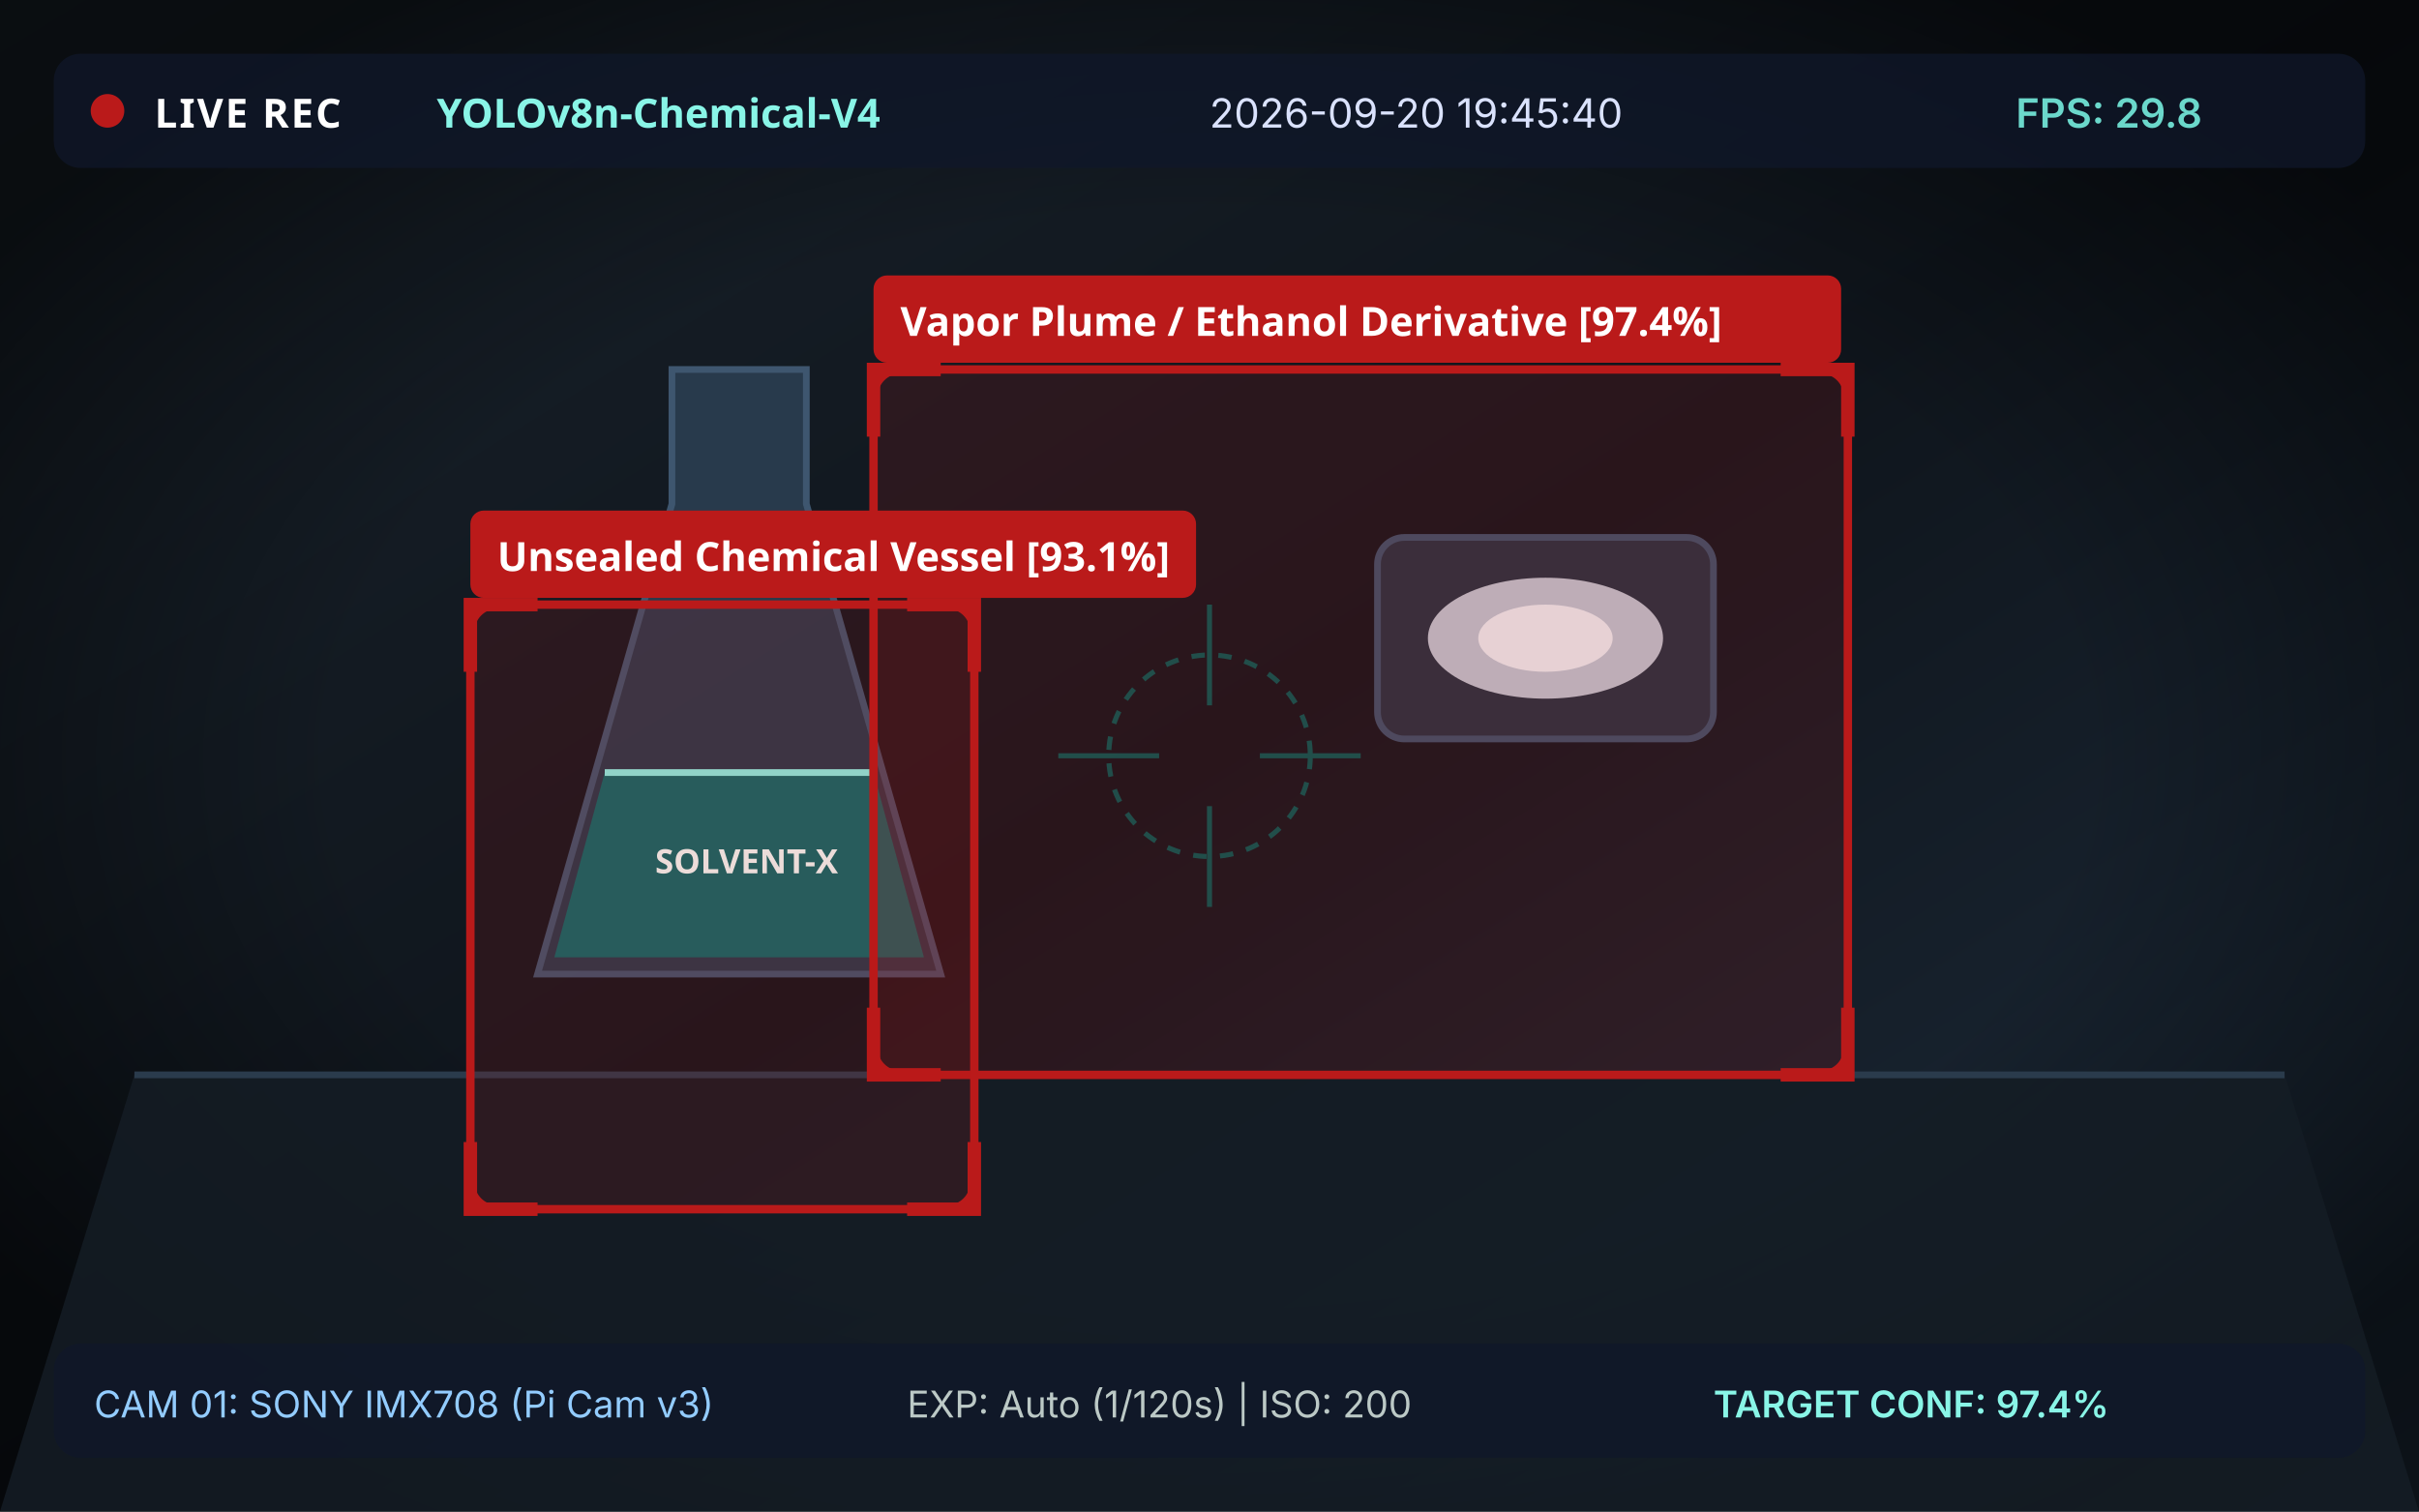
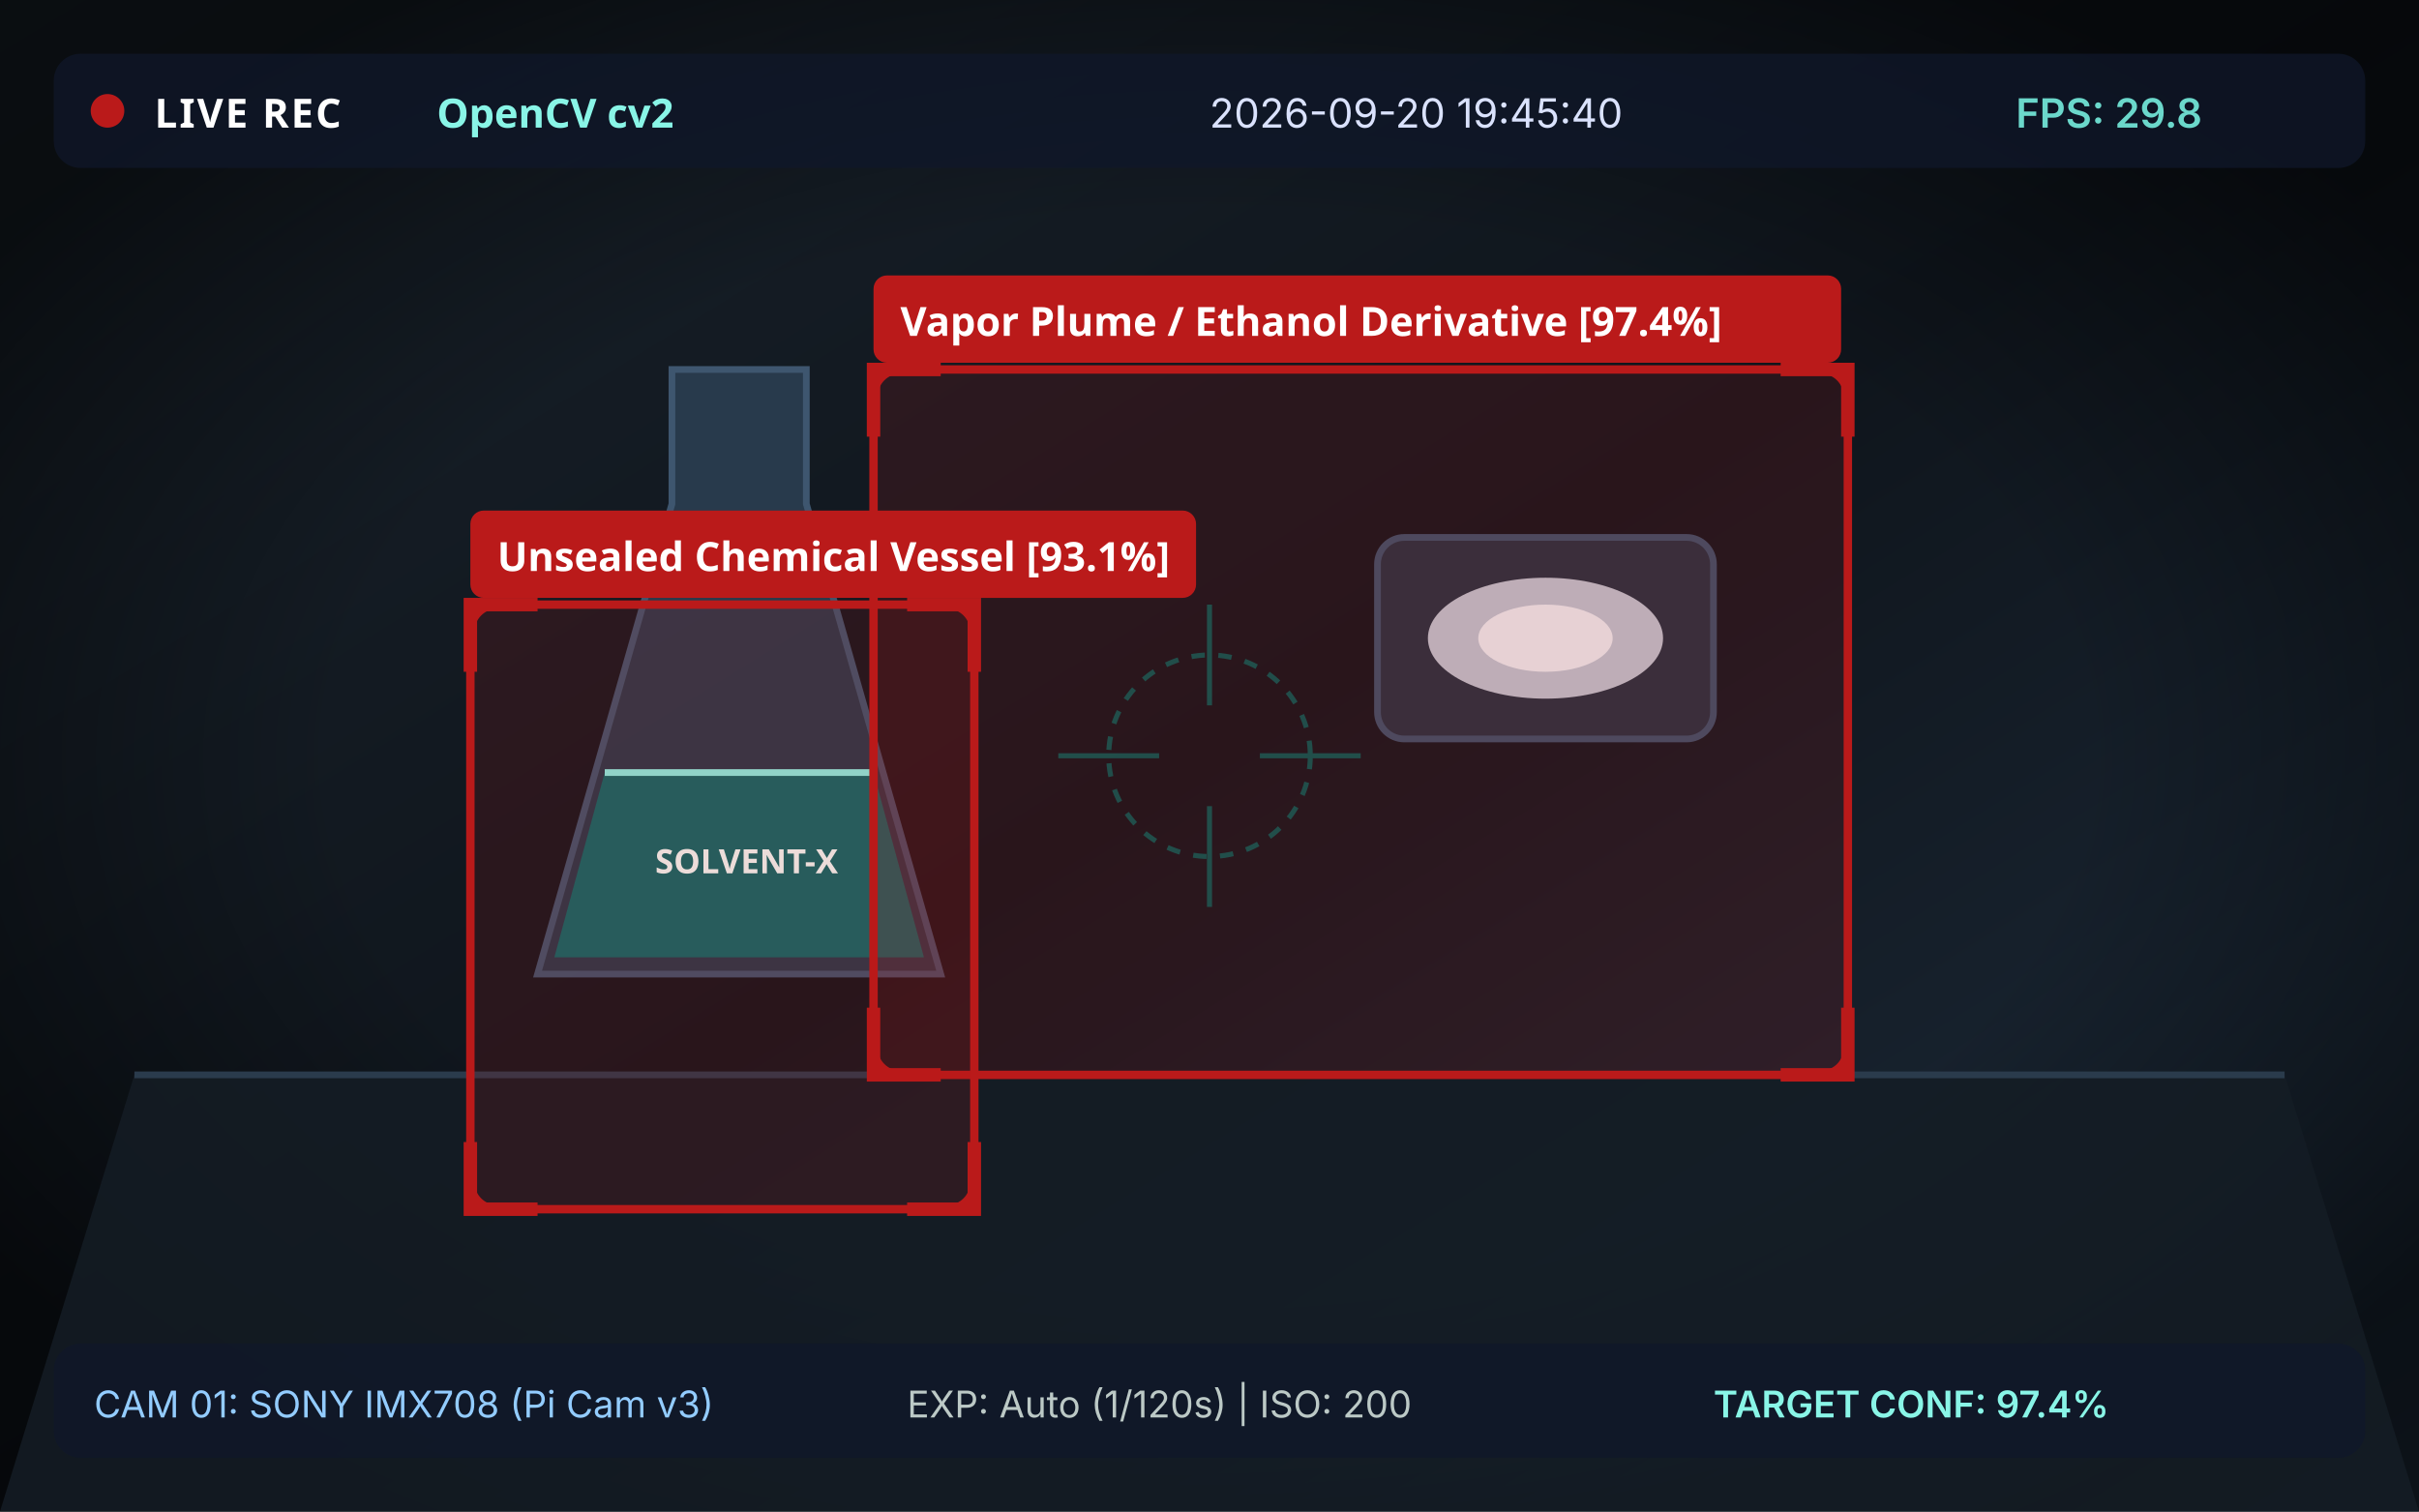
<svg xmlns="http://www.w3.org/2000/svg" viewBox="0 0 720 450" width="720" height="450">
  <defs>
    <linearGradient id="bgGrad" x1="0%" y1="0%" x2="100%" y2="100%">
      <stop offset="0%" stop-color="#19222b" />
      <stop offset="50%" stop-color="#0f151c" />
      <stop offset="100%" stop-color="#1e2d3d" />
    </linearGradient>
    <radialGradient id="vignette" cx="50%" cy="50%" r="60%">
      <stop offset="60%" stop-color="transparent" />
      <stop offset="100%" stop-color="rgba(0,0,0,0.6)" />
    </radialGradient>
  </defs>
  <rect width="720" height="450" fill="url(#bgGrad)" />
  <rect width="720" height="450" fill="url(#vignette)" />
  <polygon points="40,320 680,320 720,450 0,450" fill="#141c24" opacity="0.85" />
  <line x1="40" y1="320" x2="680" y2="320" stroke="#2a3b4c" stroke-width="2" />
  <g transform="translate(160, 110)">
    <path d="M40 0 L80 0 L80 40 L120 180 L0 180 L40 40 Z" fill="#2d4256" stroke="#486582" stroke-width="2" opacity="0.8" />
    <path d="M20 120 L100 120 L115 175 L5 175 Z" fill="#008378" opacity="0.65" />
    <line x1="20" y1="120" x2="100" y2="120" stroke="#89f5e7" stroke-width="2" />
    <text x="35" y="150" fill="#f4fffc" font-size="10" font-family="sans-serif" font-weight="bold">SOLVENT-X</text>
  </g>
  <g transform="translate(410, 160)">
    <rect x="0" y="0" width="100" height="60" rx="8" fill="#243342" stroke="#3b526b" stroke-width="2" />
    <ellipse cx="50" cy="30" rx="35" ry="18" fill="#d9e2ec" opacity="0.85" />
    <ellipse cx="50" cy="30" rx="20" ry="10" fill="#f0f4f8" opacity="0.95" />
  </g>
  <g stroke="#008378" stroke-width="1.5" opacity="0.6">
    <circle cx="360" cy="225" r="30" fill="none" stroke-dasharray="4,4" />
    <line x1="360" y1="180" x2="360" y2="210" />
    <line x1="360" y1="240" x2="360" y2="270" />
    <line x1="315" y1="225" x2="345" y2="225" />
    <line x1="375" y1="225" x2="405" y2="225" />
  </g>
  <g>
    <rect x="260" y="110" width="290" height="210" fill="rgba(186, 26, 26, 0.15)" stroke="#ba1a1a" stroke-width="2.5" rx="8" />
    <path d="M260 130 L260 110 L280 110" stroke="#ba1a1a" stroke-width="4" fill="none" />
    <path d="M530 110 L550 110 L550 130" stroke="#ba1a1a" stroke-width="4" fill="none" />
    <path d="M260 300 L260 320 L280 320" stroke="#ba1a1a" stroke-width="4" fill="none" />
    <path d="M530 320 L550 320 L550 300" stroke="#ba1a1a" stroke-width="4" fill="none" />
    <rect x="260" y="82" width="288" height="26" fill="#ba1a1a" rx="4" />
    <text x="268" y="100" fill="#ffffff" font-family="'Plus Jakarta Sans', sans-serif" font-weight="700" font-size="12">
          Vapor Plume / Ethanol Derivative [97.4%]
        </text>
  </g>
  <g>
    <rect x="140" y="180" width="150" height="180" fill="rgba(186, 26, 26, 0.15)" stroke="#ba1a1a" stroke-width="2.5" rx="8" />
    <path d="M140 200 L140 180 L160 180" stroke="#ba1a1a" stroke-width="4" fill="none" />
    <path d="M270 180 L290 180 L290 200" stroke="#ba1a1a" stroke-width="4" fill="none" />
    <path d="M140 340 L140 360 L160 360" stroke="#ba1a1a" stroke-width="4" fill="none" />
    <path d="M270 360 L290 360 L290 340" stroke="#ba1a1a" stroke-width="4" fill="none" />
    <rect x="140" y="152" width="216" height="26" fill="#ba1a1a" rx="4" />
    <text x="148" y="170" fill="#ffffff" font-family="'Plus Jakarta Sans', sans-serif" font-weight="700" font-size="12">
          Unsealed Chemical Vessel [93.1%]
        </text>
  </g>
  <rect x="16" y="16" width="688" height="34" rx="8" fill="rgba(15, 23, 42, 0.75)" />
  <circle cx="32" cy="33" r="5" fill="#ba1a1a">
    <animate attributeName="opacity" values="1;0.2;1" dur="1.5s" repeatCount="indefinite" />
  </circle>
  <text x="46" y="38" fill="#ffffff" font-family="'Plus Jakarta Sans', sans-serif" font-weight="700" font-size="12" letter-spacing="0.05em">LIVE REC</text>
-   <text x="130" y="38" fill="#89f5e7" font-family="'Plus Jakarta Sans', sans-serif" font-weight="600" font-size="12">YOLOv8n-Chemical-V4</text>
+   <text x="130" y="38" fill="#89f5e7" font-family="'Plus Jakarta Sans', sans-serif" font-weight="600" font-size="12">OpenCV cv2</text>
  <text x="360" y="38" fill="#dae2fd" font-family="'Inter', sans-serif" font-size="12">2026-09-20 19:45:40</text>
  <text x="600" y="38" fill="#6bd8cb" font-family="'Inter', sans-serif" font-weight="600" font-size="12">FPS: 29.8</text>
  <rect x="16" y="400" width="688" height="34" rx="8" fill="rgba(15, 23, 42, 0.75)" />
  <text x="28" y="422" fill="#93ccff" font-family="'Inter', sans-serif" font-size="11">CAM 01: SONY IMX708 (Pi Cam v3)</text>
  <text x="270" y="422" fill="#bcc9c6" font-family="'Inter', sans-serif" font-size="11">EXP: Auto (1/120s) | ISO: 200</text>
  <text x="510" y="422" fill="#89f5e7" font-family="'Inter', sans-serif" font-weight="600" font-size="11">TARGET CONF: 97.4%</text>
</svg>
